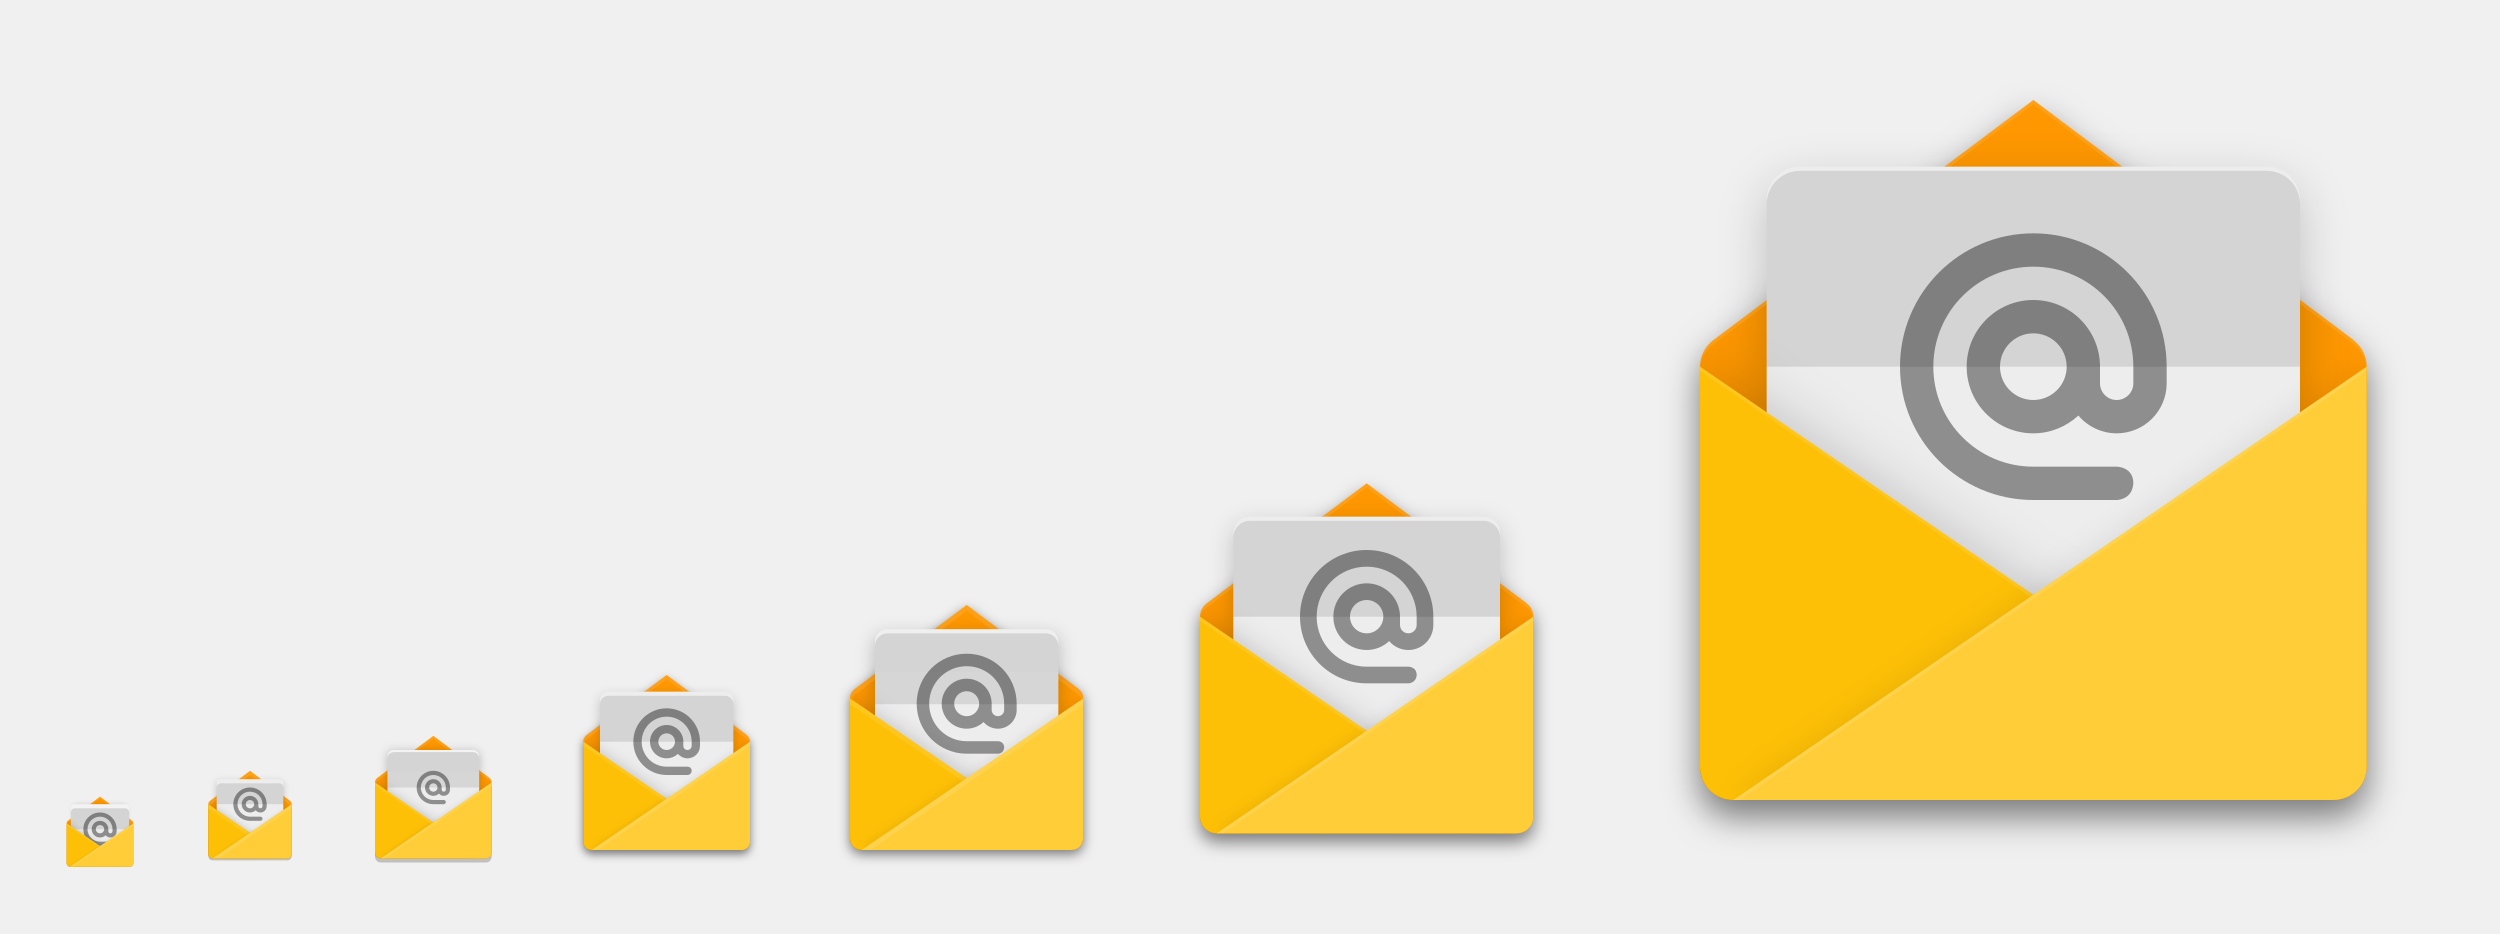
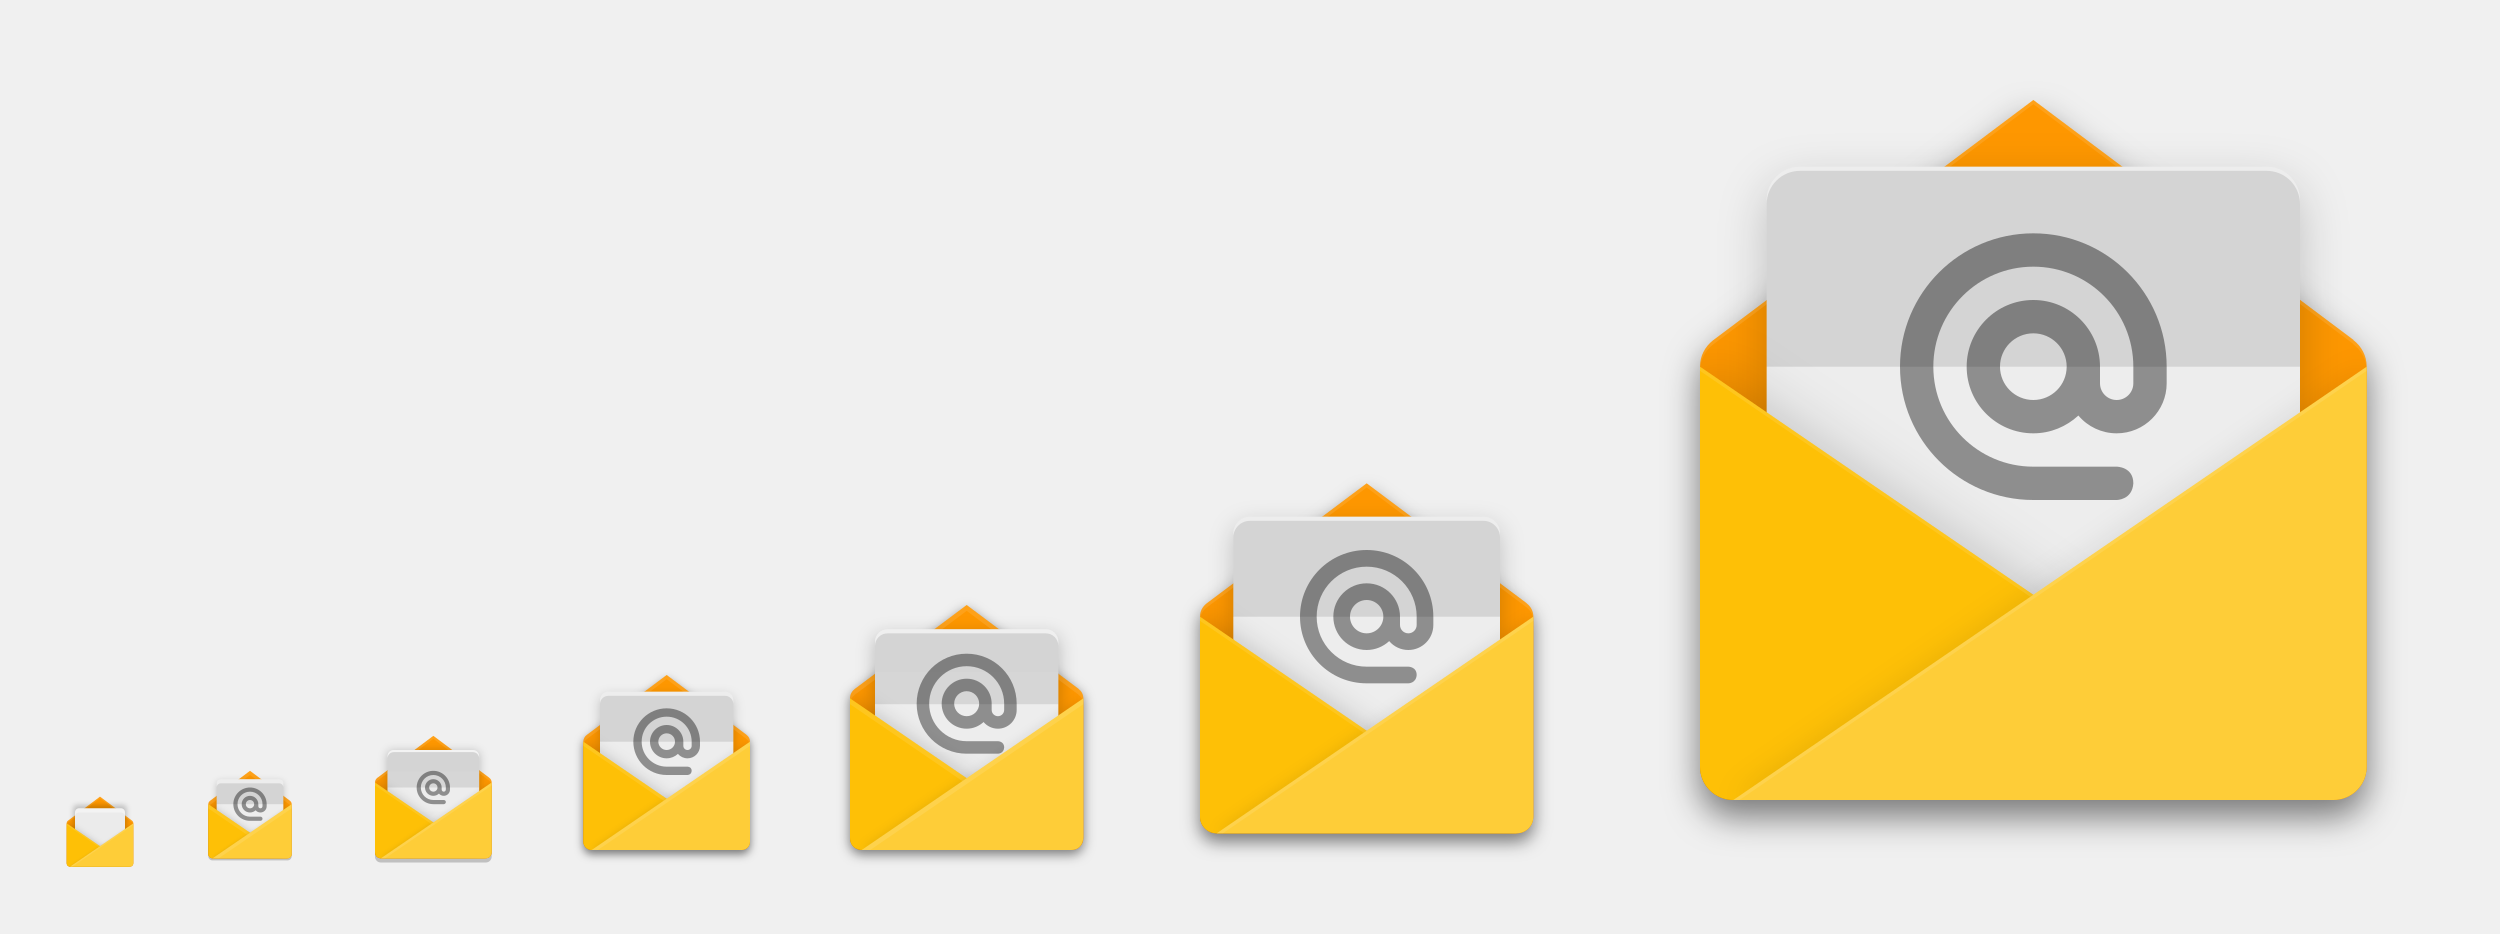
<svg xmlns="http://www.w3.org/2000/svg" width="600" height="224" id="svg11300" version="1.0" style="display:inline;enable-background:new">
  <defs id="defs3">
    <filter style="color-interpolation-filters:sRGB" id="filter4434" x="-0.061" width="1.123" y="-0.059" height="1.117">
      <feGaussianBlur stdDeviation="1.025" id="feGaussianBlur4436" />
    </filter>
    <clipPath clipPathUnits="userSpaceOnUse" id="clipPath4446">
      <path id="path4448" d="m 160,238 -19.09,14.324 c -0.041,0.027 -0.078,0.058 -0.117,0.088 l -0.023,0.018 0,0.002 C 140.304,252.797 140,253.359 140,254 l 0,24 c 0,1.108 0.892,2 2,2 l 36,0 c 1.108,0 2,-0.892 2,-2 l 0,-24 c 0,-0.655 -0.317,-1.229 -0.801,-1.594 l 0.008,-0.012 L 160,238 Z" style="fill:#fe9700;fill-opacity:1;stroke:none" />
    </clipPath>
    <filter style="color-interpolation-filters:sRGB" id="filter4456" x="-0.103" width="1.206" y="-0.144" height="1.288">
      <feGaussianBlur stdDeviation="1.801" id="feGaussianBlur4458" />
    </filter>
    <filter style="color-interpolation-filters:sRGB" id="filter4507" x="-0.109" width="1.218" y="-0.134" height="1.268">
      <feGaussianBlur stdDeviation="1.45" id="feGaussianBlur4509" />
    </filter>
    <filter style="color-interpolation-filters:sRGB" id="filter4524" x="-0.051" width="1.103" y="-0.072" height="1.144">
      <feGaussianBlur stdDeviation="0.9" id="feGaussianBlur4526" />
    </filter>
    <filter style="color-interpolation-filters:sRGB" id="filter4405" x="-0.062" width="1.123" y="-0.059" height="1.117">
      <feGaussianBlur stdDeviation="1.435" id="feGaussianBlur4407" />
    </filter>
  </defs>
  <g style="display:inline" id="layer1" transform="translate(0,-76)">
    <g style="display:none" id="layer7">
      <text y="59.745" xml:space="preserve" x="15.007" style="font-style:normal;font-variant:normal;font-weight:normal;font-stretch:normal;font-size:18px;font-family:'DejaVu Sans';-inkscape-font-specification:'DejaVu Sans';display:inline;fill:#000000;fill-opacity:1;stroke:none;enable-background:new" id="context">
        <tspan style="font-style:normal;font-variant:normal;font-weight:normal;font-stretch:normal;font-family:'DejaVu Sans';-inkscape-font-specification:'DejaVu Sans'" y="59.745" x="15.007" id="tspan3933">apps</tspan>
      </text>
      <text y="59.745" xml:space="preserve" x="142.488" style="font-style:normal;font-variant:normal;font-weight:bold;font-stretch:normal;font-size:18px;line-height:125%;font-family:'DejaVu Sans';-inkscape-font-specification:'DejaVu Sans Bold';text-align:start;writing-mode:lr-tb;text-anchor:start;display:inline;fill:#000000;fill-opacity:1;stroke:none;enable-background:new" id="icon-name">
        <tspan style="font-style:normal;font-variant:normal;font-weight:bold;font-stretch:normal;font-size:18px;font-family:'DejaVu Sans';-inkscape-font-specification:'DejaVu Sans Bold'" y="59.745" x="142.488" id="tspan3937">internet-mail</tspan>
      </text>
      <rect style="display:inline;overflow:visible;visibility:visible;fill:#e9e9e9;fill-opacity:1;fill-rule:nonzero;stroke:none;stroke-width:2;marker:none;enable-background:accumulate" id="rect16x16" width="16" height="16" x="-32" y="268" transform="scale(-1,1)" />
      <rect style="display:inline;overflow:visible;visibility:visible;fill:#e9e9e9;fill-opacity:1;fill-rule:nonzero;stroke:none;stroke-width:2;marker:none;enable-background:accumulate" id="rect24x24" width="24" height="24" x="-72" y="260" transform="scale(-1,1)" />
      <rect style="display:inline;overflow:visible;visibility:visible;fill:#e9e9e9;fill-opacity:1;fill-rule:nonzero;stroke:none;stroke-width:2;marker:none;enable-background:accumulate" id="rect32x32" width="32" height="32" x="-120" y="252" transform="scale(-1,1)" />
      <rect y="236" x="-184" height="48" width="48" id="rect48x48" style="display:inline;overflow:visible;visibility:visible;fill:#e9e9e9;fill-opacity:1;fill-rule:nonzero;stroke:none;stroke-width:2;marker:none;enable-background:accumulate" transform="scale(-1,1)" />
      <rect style="display:inline;overflow:visible;visibility:visible;fill:#e9e9e9;fill-opacity:1;fill-rule:nonzero;stroke:none;stroke-width:2;marker:none;enable-background:accumulate" id="rect256x256" width="192" height="192" x="-584" y="92" transform="scale(-1,1)" />
      <rect y="188" x="-376" height="96" width="96" id="rect3949" style="display:inline;overflow:visible;visibility:visible;fill:#e9e9e9;fill-opacity:1;fill-rule:nonzero;stroke:none;stroke-width:2;marker:none;enable-background:accumulate" transform="scale(-1,1)" />
      <rect style="display:inline;overflow:visible;visibility:visible;fill:#e9e9e9;fill-opacity:1;fill-rule:nonzero;stroke:none;stroke-width:2;marker:none;enable-background:accumulate" id="rect3951" width="64" height="64" x="-264" y="220" transform="scale(-1,1)" />
    </g>
    <g id="layer6" style="display:inline">
      <g id="g4425" transform="matrix(0.5,0,0,0.5,-12.00001,142.0002)">
        <path style="fill:#000000;fill-opacity:1;stroke:none;opacity:0.2" d="m 232,223.2 -26.726,20.054 c -0.058,0.037 -0.11,0.082 -0.164,0.123 l -0.033,0.025 0,0.003 C 204.426,243.916 204,244.704 204,245.6 l 0,33.6 c 0,1.551 1.249,2.8 2.8,2.8 l 50.4,0 c 1.551,0 2.8,-1.249 2.8,-2.8 l 0,-33.6 c 0,-0.917 -0.444,-1.721 -1.121,-2.231 l 0.011,-0.016 L 232,223.2 Z" id="path4459" />
        <path id="path4428" d="m 232,221.2 -26.726,20.054 c -0.058,0.037 -0.11,0.082 -0.164,0.123 l -0.033,0.025 0,0.003 C 204.426,241.916 204,242.704 204,243.6 l 0,33.6 c 0,1.551 1.249,2.8 2.8,2.8 l 50.4,0 c 1.551,0 2.8,-1.249 2.8,-2.8 l 0,-33.6 c 0,-0.917 -0.444,-1.721 -1.121,-2.231 l 0.011,-0.016 L 232,221.2 Z" style="fill:#fe9700;fill-opacity:1;stroke:none" />
        <rect style="opacity:0.2;fill:#000000;fill-opacity:1;stroke:none;stroke-width:2;stroke-linecap:round;stroke-linejoin:miter;stroke-miterlimit:4;stroke-dasharray:none;stroke-opacity:1;filter:url(#filter4507)" id="rect4430" width="32" height="26" x="144" y="243" rx="2" ry="2" transform="matrix(1.4,0,0,1.4,8.000008,-112)" />
        <path id="path4433" d="m 232,221.2 -26.726,20.054 c -0.058,0.037 -0.11,0.082 -0.164,0.123 l -0.033,0.025 0,0.003 C 204.426,241.916 204,242.704 204,243.6 l 0,1.4 c 0,-0.897 0.425,-1.684 1.077,-2.196 l 0,-0.003 0.033,-0.025 c 0.054,-0.042 0.107,-0.086 0.164,-0.123 L 232,222.6 l 26.89,20.152 -0.011,0.016 c 0.678,0.51 1.121,1.314 1.121,2.231 l 0,-1.4 c 0,-0.917 -0.444,-1.721 -1.121,-2.231 l 0.011,-0.016 L 232,221.2 Z" style="opacity:0.1;fill:#ffffff;fill-opacity:1;stroke:none" />
        <rect ry="2.998" rx="3" y="228" x="210" height="36" width="44" id="rect4435" style="opacity:1;fill:#ebebeb;fill-opacity:1;stroke:none;stroke-width:2;stroke-linecap:round;stroke-linejoin:miter;stroke-miterlimit:4;stroke-dasharray:none;stroke-opacity:1" />
        <path style="display:inline;opacity:0.1;fill:#ffffff;fill-opacity:1;stroke:none;enable-background:new" d="m 210,254.742 c 0,1.524 1.227,2.75 2.75,2.75 l 38.5,0 c 1.524,0 2.75,-1.226 2.75,-2.75 l 0,-16.462 -44,0 z" id="path4437" />
        <path clip-path="url(#clipPath4446)" style="opacity:0.2;fill:#000000;fill-opacity:1;stroke:none;filter:url(#filter4456)" d="m 140,254 38,26 -40,4 c -1.103,0.11 -2.157,-0.903 -2,-2 z" id="path4439" transform="matrix(1.4,0,0,1.4,8.000008,-112)" />
        <path id="path4441" d="m 204,243.6 53.2,36.4 -50.2,0 c -0.2,0 -3,0 -3,-3 z" style="fill:#fec006;fill-opacity:1;stroke:none" />
        <path transform="matrix(-1.4,0,0,1.4,456,-112)" id="path4443" d="m 140,254 38,26 -40,4 c -1.103,0.11 -2.157,-0.903 -2,-2 z" style="opacity:0.1;fill:#000000;fill-opacity:1;stroke:none;filter:url(#filter4524)" clip-path="url(#clipPath4446)" />
        <path id="path4445" d="m 257,280 c 3,0 3,-3 3,-3 l 0,-33.4 0,0 -53.2,36.4 z" style="fill:#fecd38;fill-opacity:1;stroke:none" />
        <path id="path4447" d="m 260,243.6 -53.2,36.4 2.045,0 L 260,245 l 0,-1.4 z" style="opacity:0.1;fill:#ffffff;fill-opacity:1;stroke:none" />
        <path id="path4449" d="m 204,243.6 0,1.4 26.977,18.457 L 232,262.757 Z" style="opacity:0.1;fill:#ffffff;fill-opacity:1;stroke:none" />
        <path style="opacity:0.1;fill:#000000;fill-opacity:1;stroke:none;stroke-width:2;stroke-linecap:round;stroke-linejoin:miter;stroke-miterlimit:4;stroke-dasharray:none;stroke-opacity:1" d="m 213,229 c -1.662,0 -3,1.337 -3,2.998 l 0,14.002 44,0 0,-14.002 c 0,-1.661 -1.338,-2.998 -3,-2.998 l -38,0 z" id="path4453" />
        <path style="opacity:0.4;fill:#ffffff;fill-opacity:1;stroke:none;stroke-width:2;stroke-linecap:round;stroke-linejoin:miter;stroke-miterlimit:4;stroke-dasharray:none;stroke-opacity:1" d="m 213,228 c -1.662,0 -3,1.337 -3,2.998 l 0,1 c 0,-1.661 1.338,-2.998 3,-2.998 l 38,0 c 1.662,0 3,1.337 3,2.998 l 0,-1 c 0,-1.661 -1.338,-2.998 -3,-2.998 l -38,0 z" id="path4455" />
      </g>
      <path style="fill:#000000;fill-opacity:1;stroke:none;filter:url(#filter4405);opacity:0.5" d="m 232,222.199 -26.727,20.055 c -0.058,0.037 -0.11,0.082 -0.164,0.123 l -0.031,0.025 0,0.002 C 204.426,242.916 204,243.703 204,244.6 L 204,278 l 0,0.201 c 0,0.1 0.019,0.194 0.029,0.291 0.002,0.017 0.004,0.034 0.006,0.051 0.017,0.139 0.042,0.274 0.078,0.406 0.014,0.056 0.032,0.106 0.049,0.158 0.025,0.074 0.045,0.151 0.076,0.223 0.19,0.467 0.481,0.791 0.801,1.033 0.482,0.392 1.089,0.637 1.762,0.637 l 0.199,0 1.846,0 48.354,0 C 258.75,281 260,279.752 260,278.201 L 260,246 l 0,-1.4 c 0,-0.917 -0.444,-1.72 -1.121,-2.23 l 0.012,-0.016 L 232,222.201 l 0,-0.002 z" id="path4382" />
      <path style="opacity:0.5;fill:#000000;fill-opacity:1;stroke:none;filter:url(#filter4434)" d="m 160,239 -19.09,14.324 c -0.041,0.027 -0.078,0.058 -0.117,0.088 l -0.023,0.018 0,0.002 C 140.304,253.797 140,254.359 140,255 l 0,24 c 0,1.108 0.892,2 2,2 l 36,0 c 1.108,0 2,-0.892 2,-2 l 0,-24 c 0,-0.655 -0.317,-1.229 -0.801,-1.594 l 0.008,-0.012 L 160,239 Z" id="path4553" transform="matrix(2,0,0,2,8,-284)" />
      <path id="path4555" d="m 328,192 -38.18,28.648 c -0.082,0.053 -0.157,0.117 -0.234,0.176 l -0.047,0.035 0,0.004 C 288.608,221.594 288,222.719 288,224 l 0,48 c 0,2.216 1.784,4 4,4 l 72,0 c 2.216,0 4,-1.784 4,-4 l 0,-48 c 0,-1.31 -0.634,-2.459 -1.602,-3.188 l 0.016,-0.023 L 328,192 Z" style="fill:#fe9700;fill-opacity:1;stroke:none" />
      <rect style="opacity:0.2;fill:#000000;fill-opacity:1;stroke:none;stroke-width:2;stroke-linecap:round;stroke-linejoin:miter;stroke-miterlimit:4;stroke-dasharray:none;stroke-opacity:1;filter:url(#filter4507)" id="rect4557" width="32" height="26" x="144" y="243" rx="2" ry="2" transform="matrix(2,0,0,2,8,-284)" />
      <path style="opacity:0.1;fill:#ffffff;fill-opacity:1;stroke:none" d="M 328 116 L 289.82 144.648 C 289.738 144.702 289.664 144.765 289.586 144.824 L 289.539 144.859 L 289.539 144.863 C 288.608 145.594 288 146.719 288 148 L 288 149 C 288 147.719 288.608 146.594 289.539 145.863 L 289.539 145.859 L 289.586 145.824 C 289.664 145.765 289.738 145.702 289.82 145.648 L 328 117 L 366.414 145.789 L 366.398 145.812 C 367.366 146.541 368 147.69 368 149 L 368 148 C 368 146.69 367.366 145.541 366.398 144.812 L 366.414 144.789 L 328 116 z " transform="translate(0,76)" id="path4559" />
      <rect ry="4" rx="4" y="200" x="296" height="52" width="64" id="rect4561" style="opacity:1;fill:#ebebeb;fill-opacity:1;stroke:none;stroke-width:2;stroke-linecap:round;stroke-linejoin:miter;stroke-miterlimit:4;stroke-dasharray:none;stroke-opacity:1" />
      <path style="display:inline;opacity:0.1;fill:#ffffff;fill-opacity:1;stroke:none;enable-background:new" d="m 296,248 c 0,2.216 1.784,4 4,4 l 56,0 c 2.216,0 4,-1.784 4,-4 l 0,-23.945 -64,0 z" id="path4563" />
      <path clip-path="url(#clipPath4446)" style="opacity:0.2;fill:#000000;fill-opacity:1;stroke:none;filter:url(#filter4456)" d="m 140,254 38,26 -40,4 c -1.103,0.11 -2.157,-0.903 -2,-2 z" id="path4565" transform="matrix(2,0,0,2,8,-284)" />
      <path id="path4567" d="m 288,224 76,52 -72,0 c -2.216,0 -4,-1.784 -4,-4 z" style="fill:#fec006;fill-opacity:1;stroke:none" />
      <path transform="matrix(-2,0,0,2,648,-284)" id="path4569" d="m 140,254 38,26 -40,4 c -1.103,0.11 -2.157,-0.903 -2,-2 z" style="opacity:0.1;fill:#000000;fill-opacity:1;stroke:none;filter:url(#filter4524)" clip-path="url(#clipPath4446)" />
      <path id="path4571" d="m 364,276 c 2.216,0 4,-1.784 4,-4 l 0,-48 0,0 -76,52 z" style="fill:#fecd38;fill-opacity:1;stroke:none" />
      <path style="opacity:0.1;fill:#ffffff;fill-opacity:1;stroke:none;stroke-width:2;stroke-linecap:round;stroke-linejoin:miter;stroke-miterlimit:4;stroke-dasharray:none;stroke-opacity:1" d="M 300 124 C 297.784 124 296 125.784 296 128 L 296 129 C 296 126.784 297.784 125 300 125 L 356 125 C 358.216 125 360 126.784 360 129 L 360 128 C 360 125.784 358.216 124 356 124 L 300 124 z " transform="translate(0,76)" id="path4573" />
      <path id="path4575" d="m 296,205 c 0,-2.216 1.784,-4 4,-4 l 56,0 c 2.216,0 4,1.784 4,4 l 0,19 -64,0 z" style="display:inline;opacity:0.1;fill:#000000;fill-opacity:1;stroke:none;enable-background:new" />
      <path style="opacity:0.1;fill:#ffffff;fill-opacity:1;stroke:none" d="M 368 148 L 292 200 L 293.461 200 L 368 149 L 368 148 z " transform="translate(0,76)" id="path4577" />
      <path style="opacity:0.1;fill:#ffffff;fill-opacity:1;stroke:none" d="M 288 148 L 288 149 L 327.27 175.867 L 328 175.367 L 288 148 z " transform="translate(0,76)" id="path4579" />
      <path id="path4581" d="m 328,208 c -8.837,0 -16,7.163 -16,16 0,8.837 7.163,16 16,16 l 10,0 c 0,0 1.875,0 2,-2 0,-2 -2,-2 -2,-2 l -10,0 c -6.627,0 -12,-5.373 -12,-12 0,-6.627 5.373,-12 12,-12 6.627,0 12,5.373 12,12 l 0,2 c 0,1.105 -0.895,2 -2,2 -1.105,0 -2,-0.895 -2,-2 l 0,-2 c 0,-4.418 -3.582,-8 -8,-8 -4.418,0 -8,3.582 -8,8 0,4.418 3.582,8 8,8 2.092,0 3.981,-0.822 5.406,-2.137 1.141,1.355 2.822,2.138 4.594,2.137 3.314,0 6,-2.686 6,-6 l 0,-2 c 0,-8.837 -7.163,-16 -16,-16 z m 0,12 c 2.209,0 4,1.791 4,4 0,2.209 -1.791,4 -4,4 -2.209,0 -4,-1.791 -4,-4 0,-2.209 1.791,-4 4,-4 z" style="opacity:0.4;fill:#000000;fill-opacity:1;stroke:none;stroke-width:2;stroke-linecap:round;stroke-linejoin:miter;stroke-miterlimit:4;stroke-dasharray:none;stroke-opacity:1" />
      <path id="path4591" d="m 160,239 -19.09,14.324 c -0.041,0.027 -0.078,0.058 -0.117,0.088 l -0.023,0.018 0,0.002 C 140.304,253.797 140,254.359 140,255 l 0,24 c 0,1.108 0.892,2 2,2 l 36,0 c 1.108,0 2,-0.892 2,-2 l 0,-24 c 0,-0.655 -0.317,-1.229 -0.801,-1.594 l 0.008,-0.012 L 160,239 Z" style="opacity:0.5;fill:#000000;fill-opacity:1;stroke:none;filter:url(#filter4434)" transform="matrix(4,0,0,4,-152,-852)" />
      <path style="fill:#fe9700;fill-opacity:1;stroke:none" d="m 488,100 -76.359,57.297 c -0.164,0.107 -0.313,0.233 -0.469,0.352 l -0.094,0.07 0,0.008 C 409.216,159.189 408,161.438 408,164 l 0,96 c 0,4.432 3.568,8 8,8 l 144,0 c 4.432,0 8,-3.568 8,-8 l 0,-96 c 0,-2.62 -1.268,-4.917 -3.203,-6.375 l 0.032,-0.047 L 488,100 Z" id="path4593" />
      <rect ry="2" rx="2" y="243" x="144" height="26" width="32" id="rect4595" style="opacity:0.2;fill:#000000;fill-opacity:1;stroke:none;stroke-width:2;stroke-linecap:round;stroke-linejoin:miter;stroke-miterlimit:4;stroke-dasharray:none;stroke-opacity:1;filter:url(#filter4507)" transform="matrix(4,0,0,4,-152,-852)" />
      <path style="opacity:0.1;fill:#ffffff;fill-opacity:1;stroke:none" d="M 488 24 L 411.641 81.297 C 411.476 81.404 411.327 81.53 411.172 81.648 L 411.078 81.719 L 411.078 81.727 C 409.216 83.188 408 85.438 408 88 L 408 89 C 408 86.438 409.216 84.188 411.078 82.727 L 411.078 82.719 L 411.172 82.648 C 411.327 82.53 411.476 82.404 411.641 82.297 L 488 25 L 564.828 82.578 L 564.797 82.625 C 566.732 84.083 568 86.38 568 89 L 568 88 C 568 85.38 566.732 83.083 564.797 81.625 L 564.828 81.578 L 488 24 z " transform="translate(0,76)" id="path4597" />
      <rect style="opacity:1;fill:#ebebeb;fill-opacity:1;stroke:none;stroke-width:2;stroke-linecap:round;stroke-linejoin:miter;stroke-miterlimit:4;stroke-dasharray:none;stroke-opacity:1" id="rect4599" width="128" height="104" x="424" y="116" rx="8" ry="8" />
      <path id="path4601" d="m 424,212 c 0,4.432 3.568,8 8,8 l 112,0 c 4.432,0 8,-3.568 8,-8 l 0,-47.889 -128,0 z" style="display:inline;opacity:0.1;fill:#ffffff;fill-opacity:1;stroke:none;enable-background:new" />
      <path id="path4603" d="m 140,254 38,26 -40,4 c -1.103,0.11 -2.157,-0.903 -2,-2 z" style="opacity:0.2;fill:#000000;fill-opacity:1;stroke:none;filter:url(#filter4456)" clip-path="url(#clipPath4446)" transform="matrix(4,0,0,4,-152,-852)" />
      <path style="fill:#fec006;fill-opacity:1;stroke:none" d="m 408,164 152,104 -144,0 c -4.432,0 -8,-3.568 -8,-8 z" id="path4605" />
      <path clip-path="url(#clipPath4446)" style="opacity:0.1;fill:#000000;fill-opacity:1;stroke:none;filter:url(#filter4524)" d="m 140,254 38,26 -40,4 c -1.103,0.11 -2.157,-0.903 -2,-2 z" id="path4607" transform="matrix(-4,0,0,4,1128,-852)" />
      <path style="fill:#fecd38;fill-opacity:1;stroke:none" d="m 560,268 c 4.432,0 8,-3.568 8,-8 l 0,-96 0,0 -152,104 z" id="path4609" />
      <path style="display:inline;opacity:0.1;fill:#000000;fill-opacity:1;stroke:none;enable-background:new" d="m 424,125 c 0,-4.432 3.568,-8 8,-8 l 112,0 c 4.432,0 8,3.568 8,8 l 0,39 -128,0 z" id="path4613" />
      <path style="opacity:0.1;fill:#ffffff;fill-opacity:1;stroke:none" d="M 568 88 L 416 192 L 417.461 192 L 568 89 L 568 88 z " transform="translate(0,76)" id="path4615" />
      <path style="opacity:0.1;fill:#ffffff;fill-opacity:1;stroke:none" d="M 408 88 L 408 89 L 487.27 143.234 L 488 142.734 L 408 88 z " transform="translate(0,76)" id="path4617" />
      <path style="opacity:0.4;fill:#000000;fill-opacity:1;stroke:none;stroke-width:2;stroke-linecap:round;stroke-linejoin:miter;stroke-miterlimit:4;stroke-dasharray:none;stroke-opacity:1" d="m 488,132 c -17.673,0 -32,14.327 -32,32 0,17.673 14.327,32 32,32 l 20,0 c 0,0 3.75,0 4,-4 0,-4 -4,-4 -4,-4 l -20,0 c -13.255,0 -24,-10.745 -24,-24 0,-13.255 10.745,-24 24,-24 13.255,0 24,10.745 24,24 l 0,4 c 0,2.209 -1.791,4 -4,4 -2.209,0 -4,-1.791 -4,-4 l 0,-4 c 0,-8.837 -7.163,-16 -16,-16 -8.837,0 -16,7.163 -16,16 0,8.837 7.163,16 16,16 4.185,0 7.961,-1.644 10.812,-4.273 2.281,2.711 5.644,4.275 9.188,4.273 6.627,0 12,-5.373 12,-12 l 0,-4 c 0,-17.673 -14.327,-32 -32,-32 z m 0,24 c 4.418,0 8,3.582 8,8 0,4.418 -3.582,8 -8,8 -4.418,0 -8,-3.582 -8,-8 0,-4.418 3.582,-8 8,-8 z" id="path4619" />
      <path style="opacity:0.1;fill:#ffffff;fill-opacity:1;stroke:none;stroke-width:2;stroke-linecap:round;stroke-linejoin:miter;stroke-miterlimit:4;stroke-dasharray:none;stroke-opacity:1" d="M 432 40 C 427.568 40 424 43.568 424 48 L 424 49 C 424 44.568 427.568 41 432 41 L 544 41 C 548.432 41 552 44.568 552 49 L 552 48 C 552 43.568 548.432 40 544 40 L 432 40 z " transform="translate(0,76)" id="path4611" />
      <path id="path4432" d="m 160,239 -19.09,14.324 c -0.041,0.027 -0.078,0.058 -0.117,0.088 l -0.023,0.018 0,0.002 C 140.304,253.797 140,254.359 140,255 l 0,24 c 0,1.108 0.892,2 2,2 l 36,0 c 1.108,0 2,-0.892 2,-2 l 0,-24 c 0,-0.655 -0.317,-1.229 -0.801,-1.594 l 0.008,-0.012 L 160,239 Z" style="opacity:0.5;fill:#000000;fill-opacity:1;stroke:none;filter:url(#filter4434)" />
      <path style="fill:#fe9700;fill-opacity:1;stroke:none" d="m 160,238 -19.09,14.324 c -0.041,0.027 -0.078,0.058 -0.117,0.088 l -0.023,0.018 0,0.002 C 140.304,252.797 140,253.359 140,254 l 0,24 c 0,1.108 0.892,2 2,2 l 36,0 c 1.108,0 2,-0.892 2,-2 l 0,-24 c 0,-0.655 -0.317,-1.229 -0.801,-1.594 l 0.008,-0.012 L 160,238 Z" id="rect4388" />
      <rect ry="2" rx="2" y="243" x="144" height="26" width="32" id="rect4505" style="opacity:0.2;fill:#000000;fill-opacity:1;stroke:none;stroke-width:2;stroke-linecap:round;stroke-linejoin:miter;stroke-miterlimit:4;stroke-dasharray:none;stroke-opacity:1;filter:url(#filter4507)" />
      <path style="opacity:0.1;fill:#ffffff;fill-opacity:1;stroke:none" d="m 160,238 -19.09,14.324 c -0.041,0.027 -0.078,0.058 -0.117,0.088 l -0.023,0.018 0,0.002 C 140.304,252.797 140,253.359 140,254 l 0,1 c 0,-0.641 0.304,-1.203 0.77,-1.568 l 0,-0.002 0.023,-0.018 c 0.039,-0.03 0.076,-0.061 0.117,-0.088 L 160,239 l 19.207,14.395 -0.008,0.012 C 179.683,253.771 180,254.345 180,255 l 0,-1 c 0,-0.655 -0.317,-1.229 -0.801,-1.594 l 0.008,-0.012 L 160,238 Z" id="path4417" />
      <rect style="opacity:1;fill:#ebebeb;fill-opacity:1;stroke:none;stroke-width:2;stroke-linecap:round;stroke-linejoin:miter;stroke-miterlimit:4;stroke-dasharray:none;stroke-opacity:1" id="rect4386" width="32" height="26" x="144" y="242" rx="2" ry="2" />
      <path id="path4294" d="m 144,266 c 0,1.108 0.892,2 2,2 l 28,0 c 1.108,0 2,-0.892 2,-2 l 0,-11.972 -32,0 z" style="display:inline;opacity:0.1;fill:#ffffff;fill-opacity:1;stroke:none;enable-background:new" />
      <path id="path4440" d="m 140,254 38,26 -40,4 c -1.103,0.11 -2.157,-0.903 -2,-2 z" style="opacity:0.2;fill:#000000;fill-opacity:1;stroke:none;filter:url(#filter4456)" clip-path="url(#clipPath4446)" />
      <path style="fill:#fec006;fill-opacity:1;stroke:none" d="m 140,254 38,26 -36,0 c -1.108,0 -2,-0.892 -2,-2 z" id="rect4203" />
      <path clip-path="url(#clipPath4446)" style="opacity:0.1;fill:#000000;fill-opacity:1;stroke:none;filter:url(#filter4524)" d="m 140,254 38,26 -40,4 c -1.103,0.11 -2.157,-0.903 -2,-2 z" id="path4450" transform="matrix(-1,0,0,1,320,0)" />
      <path style="fill:#fecd38;fill-opacity:1;stroke:none" d="m 178,280 c 1.108,0 2,-0.892 2,-2 l 0,-24 0,0 -38,26 z" id="rect4378" />
      <path style="opacity:0.1;fill:#ffffff;fill-opacity:1;stroke:none;stroke-width:2;stroke-linecap:round;stroke-linejoin:miter;stroke-miterlimit:4;stroke-dasharray:none;stroke-opacity:1" d="m 146,242 c -1.108,0 -2,0.892 -2,2 l 0,1 c 0,-1.108 0.892,-2 2,-2 l 28,0 c 1.108,0 2,0.892 2,2 l 0,-1 c 0,-1.108 -0.892,-2 -2,-2 z" id="rect4396" />
      <path style="display:inline;opacity:0.1;fill:#000000;fill-opacity:1;stroke:none;enable-background:new" d="m 144,245 c 0,-1.108 0.892,-2 2,-2 l 28,0 c 1.108,0 2,0.892 2,2 l 0,9 -32,0 z" id="path4412" />
      <path style="opacity:0.1;fill:#ffffff;fill-opacity:1;stroke:none" d="m 180,254 -38,26 1.461,0 L 180,255 l 0,-1 z" id="path4422" />
      <path style="opacity:0.1;fill:#ffffff;fill-opacity:1;stroke:none" d="m 140,254 0,1 19.27,13.184 0.73,-0.5 z" id="path4427" />
      <path style="opacity:0.4;fill:#000000;fill-opacity:1;stroke:none;stroke-width:2;stroke-linecap:round;stroke-linejoin:miter;stroke-miterlimit:4;stroke-dasharray:none;stroke-opacity:1" d="m 160,246 c -4.418,0 -8,3.582 -8,8 0,4.418 3.582,8 8,8 l 5,0 c 0,0 0.938,0 1,-1 0,-1 -1,-1 -1,-1 l -5,0 c -3.314,0 -6,-2.686 -6,-6 0,-3.314 2.686,-6 6,-6 3.314,0 6,2.686 6,6 l 0,1 c 0,0.552 -0.448,1 -1,1 -0.552,0 -1,-0.448 -1,-1 l 0,-1 c 0,-2.209 -1.791,-4 -4,-4 -2.209,0 -4,1.791 -4,4 0,2.209 1.791,4 4,4 1.046,0 1.99,-0.411 2.703,-1.068 0.57,0.678 1.411,1.069 2.297,1.068 1.657,0 3,-1.343 3,-3 l 0,-1 c 0,-4.418 -3.582,-8 -8,-8 z m 0,6 c 1.105,0 2,0.895 2,2 0,1.105 -0.895,2 -2,2 -1.105,0 -2,-0.895 -2,-2 0,-1.105 0.895,-2 2,-2 z" id="path4469" />
      <path style="opacity:0.2;fill:#000000;fill-opacity:1;stroke:none" d="m 160,239 -19.09,14.324 c -0.041,0.027 -0.078,0.058 -0.117,0.088 l -0.023,0.018 0,0.002 C 140.304,253.797 140,254.359 140,255 l 0,24 c 0,1.108 0.892,2 2,2 l 36,0 c 1.108,0 2,-0.892 2,-2 l 0,-24 c 0,-0.655 -0.317,-1.229 -0.801,-1.594 l 0.008,-0.012 L 160,239 Z" id="path4742" transform="matrix(0.5,0,0,0.5,-20,142)" />
      <path id="path4744" d="m 60,261 -9.545,7.162 c -0.021,0.013 -0.039,0.029 -0.059,0.044 l -0.012,0.009 0,0.001 C 50.152,268.399 50,268.68 50,269 l 0,12 c 0,0.554 0.446,1 1,1 l 18,0 c 0.554,0 1,-0.446 1,-1 l 0,-12 c 0,-0.328 -0.158,-0.615 -0.4,-0.797 l 0.004,-0.006 L 60,261 Z" style="fill:#fe9700;fill-opacity:1;stroke:none" />
      <rect style="opacity:0.2;fill:#000000;fill-opacity:1;stroke:none;stroke-width:2;stroke-linecap:round;stroke-linejoin:miter;stroke-miterlimit:4;stroke-dasharray:none;stroke-opacity:1;filter:url(#filter4507)" id="rect4746" width="32" height="26" x="144" y="243" rx="2" ry="2" transform="matrix(0.5,0,0,0.5,-20,142)" />
      <path style="opacity:0.1;fill:#ffffff;fill-opacity:1;stroke:none" d="M 60 185 L 50.455 192.162 C 50.435 192.176 50.416 192.19 50.396 192.205 L 50.385 192.215 L 50.385 192.217 C 50.152 192.399 50 192.68 50 193 L 50 193.5 L 50 194 C 50 193.68 50.152 193.398 50.385 193.215 L 50.396 193.205 C 50.416 193.19 50.435 193.175 50.455 193.162 L 60 186 L 69.604 193.197 L 69.6 193.203 C 69.842 193.385 70 193.673 70 194 L 70 193.5 L 70 193 C 70 192.673 69.842 192.385 69.6 192.203 L 69.604 192.197 L 60 185 z " transform="translate(0,76)" id="path4748" />
      <rect ry="1" rx="1" y="263" x="52" height="13" width="16" id="rect4750" style="opacity:1;fill:#ebebeb;fill-opacity:1;stroke:none;stroke-width:2;stroke-linecap:round;stroke-linejoin:miter;stroke-miterlimit:4;stroke-dasharray:none;stroke-opacity:1" />
      <path style="display:inline;opacity:0.1;fill:#ffffff;fill-opacity:1;stroke:none;enable-background:new" d="m 52,275 c 0,0.554 0.446,1 1,1 l 14,0 c 0.554,0 1,-0.446 1,-1 l 0,-5.986 -16,0 z" id="path4752" />
      <path clip-path="url(#clipPath4446)" style="opacity:0.2;fill:#000000;fill-opacity:1;stroke:none;filter:url(#filter4456)" d="m 140,254 38,26 -40,4 c -1.103,0.11 -2.157,-0.903 -2,-2 z" id="path4754" transform="matrix(0.5,0,0,0.5,-20,142)" />
      <path id="path4756" d="m 50,269 19,13 -18,0 c -0.554,0 -1,-0.446 -1,-1 z" style="fill:#fec006;fill-opacity:1;stroke:none" />
      <path style="opacity:0.1;fill:#ffffff;fill-opacity:1;stroke:none" d="M 50 193 L 50 193.5 L 50 194 L 59.635 200.592 L 60 200.342 L 59.635 200.092 L 60 199.842 L 50 193 z " transform="translate(0,76)" id="path4768" />
      <path transform="matrix(-0.5,0,0,0.5,140,142)" id="path4758" d="m 140,254 38,26 -40,4 c -1.103,0.11 -2.157,-0.903 -2,-2 z" style="opacity:0.1;fill:#000000;fill-opacity:1;stroke:none;filter:url(#filter4524)" clip-path="url(#clipPath4446)" />
      <path id="path4760" d="m 69,282 c 0.554,0 1,-0.446 1,-1 l 0,-12 0,0 -19,13 z" style="fill:#fecd38;fill-opacity:1;stroke:none" />
      <path style="opacity:0.1;fill:#ffffff;fill-opacity:1;stroke:none;stroke-width:2;stroke-linecap:round;stroke-linejoin:miter;stroke-miterlimit:4;stroke-dasharray:none;stroke-opacity:1" d="M 53 187 C 52.446 187 52 187.446 52 188 L 52 188.5 L 52 189 C 52 188.446 52.446 188 53 188 L 67 188 C 67.554 188 68 188.446 68 189 L 68 188.5 L 68 188 C 68 187.446 67.554 187 67 187 L 53 187 z " transform="translate(0,76)" id="path4762" />
      <path id="path4764" d="m 52,265 c 0,-0.554 0.446,-1 1,-1 l 14,0 c 0.554,0 1,0.446 1,1 l 0,4 -16,0 z" style="display:inline;opacity:0.1;fill:#000000;fill-opacity:1;stroke:none;enable-background:new" />
      <path style="opacity:0.1;fill:#ffffff;fill-opacity:1;stroke:none" d="M 70 193 L 51 206 L 51.73 206 L 52.461 206 L 70 194 L 70 193.5 L 70 193 z " transform="translate(0,76)" id="path4766" />
      <path id="path4770" d="m 60,265 c -2.209,0 -4,1.791 -4,4 0,2.209 1.791,4 4,4 l 2.5,0 c 0,0 0.469,0 0.5,-0.5 0,-0.5 -0.5,-0.5 -0.5,-0.5 l -2.5,0 c -1.657,0 -3,-1.343 -3,-3 0,-1.657 1.343,-3 3,-3 1.657,0 3,1.343 3,3 l 0,0.5 c 0,0.276 -0.224,0.5 -0.5,0.5 -0.276,0 -0.5,-0.224 -0.5,-0.5 l 0,-0.5 c 0,-1.105 -0.895,-2 -2,-2 -1.105,0 -2,0.895 -2,2 0,1.105 0.895,2 2,2 0.523,0 0.995,-0.205 1.352,-0.534 0.285,0.339 0.706,0.534 1.148,0.534 0.828,0 1.5,-0.672 1.5,-1.5 l 0,-0.5 c 0,-2.209 -1.791,-4 -4,-4 z m 0,3 c 0.552,0 1,0.448 1,1 0,0.552 -0.448,1 -1,1 -0.552,0 -1,-0.448 -1,-1 0,-0.552 0.448,-1 1,-1 z" style="opacity:0.4;fill:#000000;fill-opacity:1;stroke:none;stroke-width:2;stroke-linecap:round;stroke-linejoin:miter;stroke-miterlimit:4;stroke-dasharray:none;stroke-opacity:1" />
      <g id="g4409">
        <path style="fill:#fe9700;fill-opacity:1;stroke:none" d="m 232,221.2 -26.726,20.054 c -0.058,0.037 -0.11,0.082 -0.164,0.123 l -0.033,0.025 0,0.003 C 204.426,241.916 204,242.704 204,243.6 l 0,33.6 c 0,1.551 1.249,2.8 2.8,2.8 l 50.4,0 c 1.551,0 2.8,-1.249 2.8,-2.8 l 0,-33.6 c 0,-0.917 -0.444,-1.721 -1.121,-2.231 l 0.011,-0.016 -26.89,-20.152 z" id="path4262" />
        <rect transform="matrix(1.4,0,0,1.4,8.000008,-112)" ry="2" rx="2" y="243" x="144" height="26" width="32" id="rect4264" style="opacity:0.2;fill:#000000;fill-opacity:1;stroke:none;stroke-width:2;stroke-linecap:round;stroke-linejoin:miter;stroke-miterlimit:4;stroke-dasharray:none;stroke-opacity:1;filter:url(#filter4507)" />
        <path style="opacity:0.1;fill:#ffffff;fill-opacity:1;stroke:none" d="m 232,221.2 -26.726,20.054 c -0.058,0.037 -0.11,0.082 -0.164,0.123 l -0.033,0.025 0,0.003 C 204.426,241.916 204,242.704 204,243.6 l 0,1.4 c 0,-0.897 0.425,-1.684 1.077,-2.196 l 0,-0.003 0.033,-0.025 c 0.054,-0.042 0.107,-0.086 0.164,-0.123 L 232,222.6 l 26.89,20.152 -0.011,0.016 c 0.678,0.51 1.121,1.314 1.121,2.231 l 0,-1.4 c 0,-0.917 -0.444,-1.721 -1.121,-2.231 l 0.011,-0.016 L 232,221.2 Z" id="path4266" />
        <rect style="opacity:1;fill:#ebebeb;fill-opacity:1;stroke:none;stroke-width:2;stroke-linecap:round;stroke-linejoin:miter;stroke-miterlimit:4;stroke-dasharray:none;stroke-opacity:1" id="rect4268" width="44" height="36" x="210" y="227" rx="3" ry="2.998" />
        <path id="path4270" d="m 210,253.743 c 0,1.524 1.227,2.75 2.75,2.75 l 38.5,0 c 1.524,0 2.75,-1.226 2.75,-2.75 l 0,-16.462 -44,0 z" style="display:inline;opacity:0.1;fill:#ffffff;fill-opacity:1;stroke:none;enable-background:new" />
        <path transform="matrix(1.4,0,0,1.4,8.000008,-112)" id="path4272" d="m 140,254 38,26 -40,4 c -1.103,0.11 -2.157,-0.903 -2,-2 z" style="opacity:0.2;fill:#000000;fill-opacity:1;stroke:none;filter:url(#filter4456)" clip-path="url(#clipPath4446)" />
        <path style="fill:#fec006;fill-opacity:1;stroke:none" d="m 204,243.6 53.2,36.4 -50.2,0 c -0.2,0 -3,0 -3,-3 z" id="path4274" />
        <path clip-path="url(#clipPath4446)" style="opacity:0.1;fill:#000000;fill-opacity:1;stroke:none;filter:url(#filter4524)" d="m 140,254 38,26 -40,4 c -1.103,0.11 -2.157,-0.903 -2,-2 z" id="path4276" transform="matrix(-1.4,0,0,1.4,456,-112)" />
        <path style="fill:#fecd38;fill-opacity:1;stroke:none" d="m 257,280 c 3,0 3,-3 3,-3 l 0,-33.4 0,0 -53.2,36.4 z" id="path4278" />
        <path style="opacity:0.1;fill:#ffffff;fill-opacity:1;stroke:none" d="m 260,243.6 -53.2,36.4 2.045,0 L 260,245 l 0,-1.4 z" id="path4284" />
        <path style="opacity:0.1;fill:#ffffff;fill-opacity:1;stroke:none" d="m 204,243.6 0,1.4 26.977,18.457 L 232,262.757 Z" id="path4286" />
        <path style="opacity:0.4;fill:#000000;fill-opacity:1;stroke:none;stroke-width:2;stroke-linecap:round;stroke-linejoin:miter;stroke-miterlimit:4;stroke-dasharray:none;stroke-opacity:1" d="m 232,232.887 c -6.627,0 -12,5.373 -12,12 0,6.627 5.373,12 12,12 l 7.5,0 c 0,0 1.406,0 1.5,-1.5 0,-1.5 -1.5,-1.5 -1.5,-1.5 l -7.5,0 c -4.971,0 -9,-4.029 -9,-9 0,-4.971 4.029,-9 9,-9 4.971,0 9,4.029 9,9 l 0,1.5 c 0,0.828 -0.672,1.5 -1.5,1.5 -0.828,0 -1.5,-0.672 -1.5,-1.5 l 0,-1.5 c 0,-3.314 -2.686,-6 -6,-6 -3.314,0 -6,2.686 -6,6 0,3.314 2.686,6 6,6 1.569,0 2.986,-0.616 4.055,-1.603 0.856,1.017 2.117,1.603 3.445,1.603 2.485,0 4.5,-2.015 4.5,-4.5 l 0,-1.5 c 0,-6.627 -5.373,-12 -12,-12 z m 0,9 c 1.657,0 3,1.343 3,3 0,1.657 -1.343,3 -3,3 -1.657,0 -3,-1.343 -3,-3 0,-1.657 1.343,-3 3,-3 z" id="path4288" />
        <path transform="translate(0,76)" id="rect4374" d="M 213 152 C 211.338 152 210 153.337 210 154.998 L 210 169 L 254 169 L 254 154.998 C 254 153.337 252.662 152 251 152 L 213 152 z " style="opacity:0.1;fill:#000000;fill-opacity:1;stroke:none;stroke-width:2;stroke-linecap:round;stroke-linejoin:miter;stroke-miterlimit:4;stroke-dasharray:none;stroke-opacity:1" />
        <path transform="translate(0,76)" id="rect4371" d="M 213 151 C 211.338 151 210 152.337 210 153.998 L 210 154.998 C 210 153.337 211.338 152 213 152 L 251 152 C 252.662 152 254 153.337 254 154.998 L 254 153.998 C 254 152.337 252.662 151 251 151 L 213 151 z " style="opacity:0.2;fill:#ffffff;fill-opacity:1;stroke:none;stroke-width:2;stroke-linecap:round;stroke-linejoin:miter;stroke-miterlimit:4;stroke-dasharray:none;stroke-opacity:1" />
      </g>
      <path id="path4465" d="m 24,267.196 -7.636,5.73 c -0.016,0.011 -0.031,0.023 -0.047,0.035 l -0.009,0.007 0,8.6e-4 c -0.186,0.146 -0.308,0.371 -0.308,0.627 l 0,9.6 c 0,0.443 0.357,0.8 0.8,0.8 l 14.4,0 c 0.443,0 0.8,-0.357 0.8,-0.8 l 0,-9.6 c 0,-0.262 -0.127,-0.492 -0.32,-0.637 l 0.003,-0.005 L 24,267.196 Z" style="fill:#fe9700;fill-opacity:1;stroke:none" />
      <rect style="opacity:0.2;fill:#000000;fill-opacity:1;stroke:none;stroke-width:2;stroke-linecap:round;stroke-linejoin:miter;stroke-miterlimit:4;stroke-dasharray:none;stroke-opacity:1;filter:url(#filter4507)" id="rect4467" width="32" height="26" x="144" y="243" rx="2" ry="2" transform="matrix(0.3999998,0,0,0.3999998,-39.99997,171.9959)" />
      <path id="path4470" d="m 24,267.196 -7.636,5.73 c -0.016,0.011 -0.031,0.023 -0.047,0.035 l -0.009,0.007 0,8.6e-4 c -0.186,0.146 -0.308,0.371 -0.308,0.627 l 0,0.4 c 0,-0.256 0.122,-0.481 0.308,-0.627 l 0,-8.5e-4 0.009,-0.007 c 0.016,-0.012 0.03,-0.025 0.047,-0.035 L 24,267.596 l 7.683,5.758 -0.003,0.005 C 31.873,273.504 32,273.734 32,273.996 l 0,-0.4 c 0,-0.262 -0.127,-0.492 -0.32,-0.637 l 0.003,-0.005 L 24,267.196 Z" style="opacity:0.1;fill:#ffffff;fill-opacity:1;stroke:none" />
-       <rect ry="0.999" rx="0.955" y="269" x="17" height="12" width="14" id="rect4472" style="opacity:1;fill:#ebebeb;fill-opacity:1;stroke:none;stroke-width:2;stroke-linecap:round;stroke-linejoin:miter;stroke-miterlimit:4;stroke-dasharray:none;stroke-opacity:1" />
+       <rect ry="0.999" rx="0.955" y="270" x="18" height="10" width="12" id="rect4472" style="opacity:1;fill:#ebebeb;fill-opacity:1;stroke:none;stroke-width:2;stroke-linecap:round;stroke-linejoin:miter;stroke-miterlimit:4;stroke-dasharray:none;stroke-opacity:1" />
      <path clip-path="url(#clipPath4446)" style="opacity:0.2;fill:#000000;fill-opacity:1;stroke:none;filter:url(#filter4456)" d="m 140,254 38,26 -40,4 c -1.103,0.11 -2.157,-0.903 -2,-2 z" id="path4476" transform="matrix(0.3999998,0,0,0.3999998,-39.99997,171.9959)" />
-       <path style="opacity:0.4;fill:#ffffff;fill-opacity:1;stroke:none;stroke-width:2;stroke-linecap:round;stroke-linejoin:miter;stroke-miterlimit:4;stroke-dasharray:none;stroke-opacity:1" d="M 17.955 193 C 17.426 193 17 193.446 17 194 L 17 195 C 17 194.446 17.426 194 17.955 194 L 30.045 194 C 30.574 194 31 194.446 31 195 L 31 194 C 31 193.446 30.574 193 30.045 193 L 17.955 193 z " transform="translate(0,76)" id="rect4508" />
-       <path style="opacity:0.4;fill:#000000;fill-opacity:1;stroke:none;stroke-width:2;stroke-linecap:round;stroke-linejoin:miter;stroke-miterlimit:4;stroke-dasharray:none;stroke-opacity:1" d="m 24,271 c -2.209,0 -4,1.791 -4,4 0,2.209 1.791,4 4,4 l 2.5,0 c 0,0 0.469,0 0.5,-0.5 0,-0.5 -0.5,-0.5 -0.5,-0.5 l -2.5,0 c -1.657,0 -3,-1.343 -3,-3 0,-1.657 1.343,-3 3,-3 1.657,0 3,1.343 3,3 l 0,0.5 c 0,0.276 -0.224,0.5 -0.5,0.5 -0.276,0 -0.5,-0.224 -0.5,-0.5 l 0,-0.5 c 0,-1.105 -0.895,-2 -2,-2 -1.105,0 -2,0.895 -2,2 0,1.105 0.895,2 2,2 0.523,0 0.995,-0.205 1.352,-0.534 0.285,0.339 0.706,0.534 1.148,0.534 0.828,0 1.5,-0.672 1.5,-1.5 l 0,-0.5 c 0,-2.209 -1.791,-4 -4,-4 z m 0,3 c 0.552,0 1,0.448 1,1 0,0.552 -0.448,1 -1,1 -0.552,0 -1,-0.448 -1,-1 0,-0.552 0.448,-1 1,-1 z" id="path4516" />
-       <path style="opacity:0.1;fill:#000000;fill-opacity:1;stroke:none;stroke-width:2;stroke-linecap:round;stroke-linejoin:miter;stroke-miterlimit:4;stroke-dasharray:none;stroke-opacity:1" d="M 17.955,270 C 17.426,270 17,270.446 17,271 l 0,4 14,0 0,-4 c 0,-0.554 -0.426,-1 -0.955,-1 l -12.09,0 z" id="rect4511" />
+       <path style="opacity:0.4;fill:#ffffff;fill-opacity:1;stroke:none;stroke-width:2;stroke-linecap:round;stroke-linejoin:miter;stroke-miterlimit:4;stroke-dasharray:none;stroke-opacity:1" d="M 18.955,270 C 18.426,270 18,270.446 18,271 l 0,1 c 0,-0.554 0.426,-1 0.955,-1 l 10.09,0 C 29.574,271 30,271.446 30,272 l 0,-1 c 0,-0.554 -0.426,-1 -0.955,-1 z" id="rect4508" />
      <path id="path4478" d="m 16,273.596 15.2,10.4 -14.343,0 c -0.057,0 -0.857,0 -0.857,-0.857 z" style="fill:#fec006;fill-opacity:1;stroke:none" />
      <path transform="matrix(-0.3999998,0,0,0.3999998,87.99997,171.9959)" id="path4480" d="m 140,254 38,26 -40,4 c -1.103,0.11 -2.157,-0.903 -2,-2 z" style="opacity:0.1;fill:#000000;fill-opacity:1;stroke:none;filter:url(#filter4524)" clip-path="url(#clipPath4446)" />
      <path id="path4482" d="m 31.143,283.996 c 0.857,0 0.857,-0.857 0.857,-0.857 l 0,-9.543 0,0 -15.2,10.4 z" style="fill:#fecd38;fill-opacity:1;stroke:none" />
      <path id="path4484" d="m 32,273.596 -15.2,10.4 0.584,0 14.616,-10 0,-0.4 z" style="opacity:0.1;fill:#ffffff;fill-opacity:1;stroke:none" />
      <path id="path4486" d="m 16,273.596 0,0.4 7.708,5.273 0.292,-0.2 z" style="opacity:0.1;fill:#ffffff;fill-opacity:1;stroke:none" />
      <path style="opacity:0.4;fill:#000000;fill-opacity:1;stroke:none;stroke-width:2;stroke-linecap:round;stroke-linejoin:miter;stroke-miterlimit:4;stroke-dasharray:none;stroke-opacity:1" d="m 104,261 c -2.209,0 -4,1.791 -4,4 0,2.209 1.791,4 4,4 l 2.5,0 c 0,0 0.469,0 0.5,-0.5 0,-0.5 -0.5,-0.5 -0.5,-0.5 l -2.5,0 c -1.657,0 -3,-1.343 -3,-3 0,-1.657 1.343,-3 3,-3 1.657,0 3,1.343 3,3 l 0,0.5 c 0,0.276 -0.224,0.5 -0.5,0.5 -0.276,0 -0.5,-0.224 -0.5,-0.5 l 0,-0.5 c 0,-1.105 -0.895,-2 -2,-2 -1.105,0 -2,0.895 -2,2 0,1.105 0.895,2 2,2 0.523,0 0.995,-0.205 1.352,-0.534 0.285,0.339 0.706,0.534 1.148,0.534 0.828,0 1.5,-0.672 1.5,-1.5 l 0,-0.5 c 0,-2.209 -1.791,-4 -4,-4 z m 0,3 c 0.552,0 1,0.448 1,1 0,0.552 -0.448,1 -1,1 -0.552,0 -1,-0.448 -1,-1 0,-0.552 0.448,-1 1,-1 z" id="path4520" />
    </g>
  </g>
</svg>
